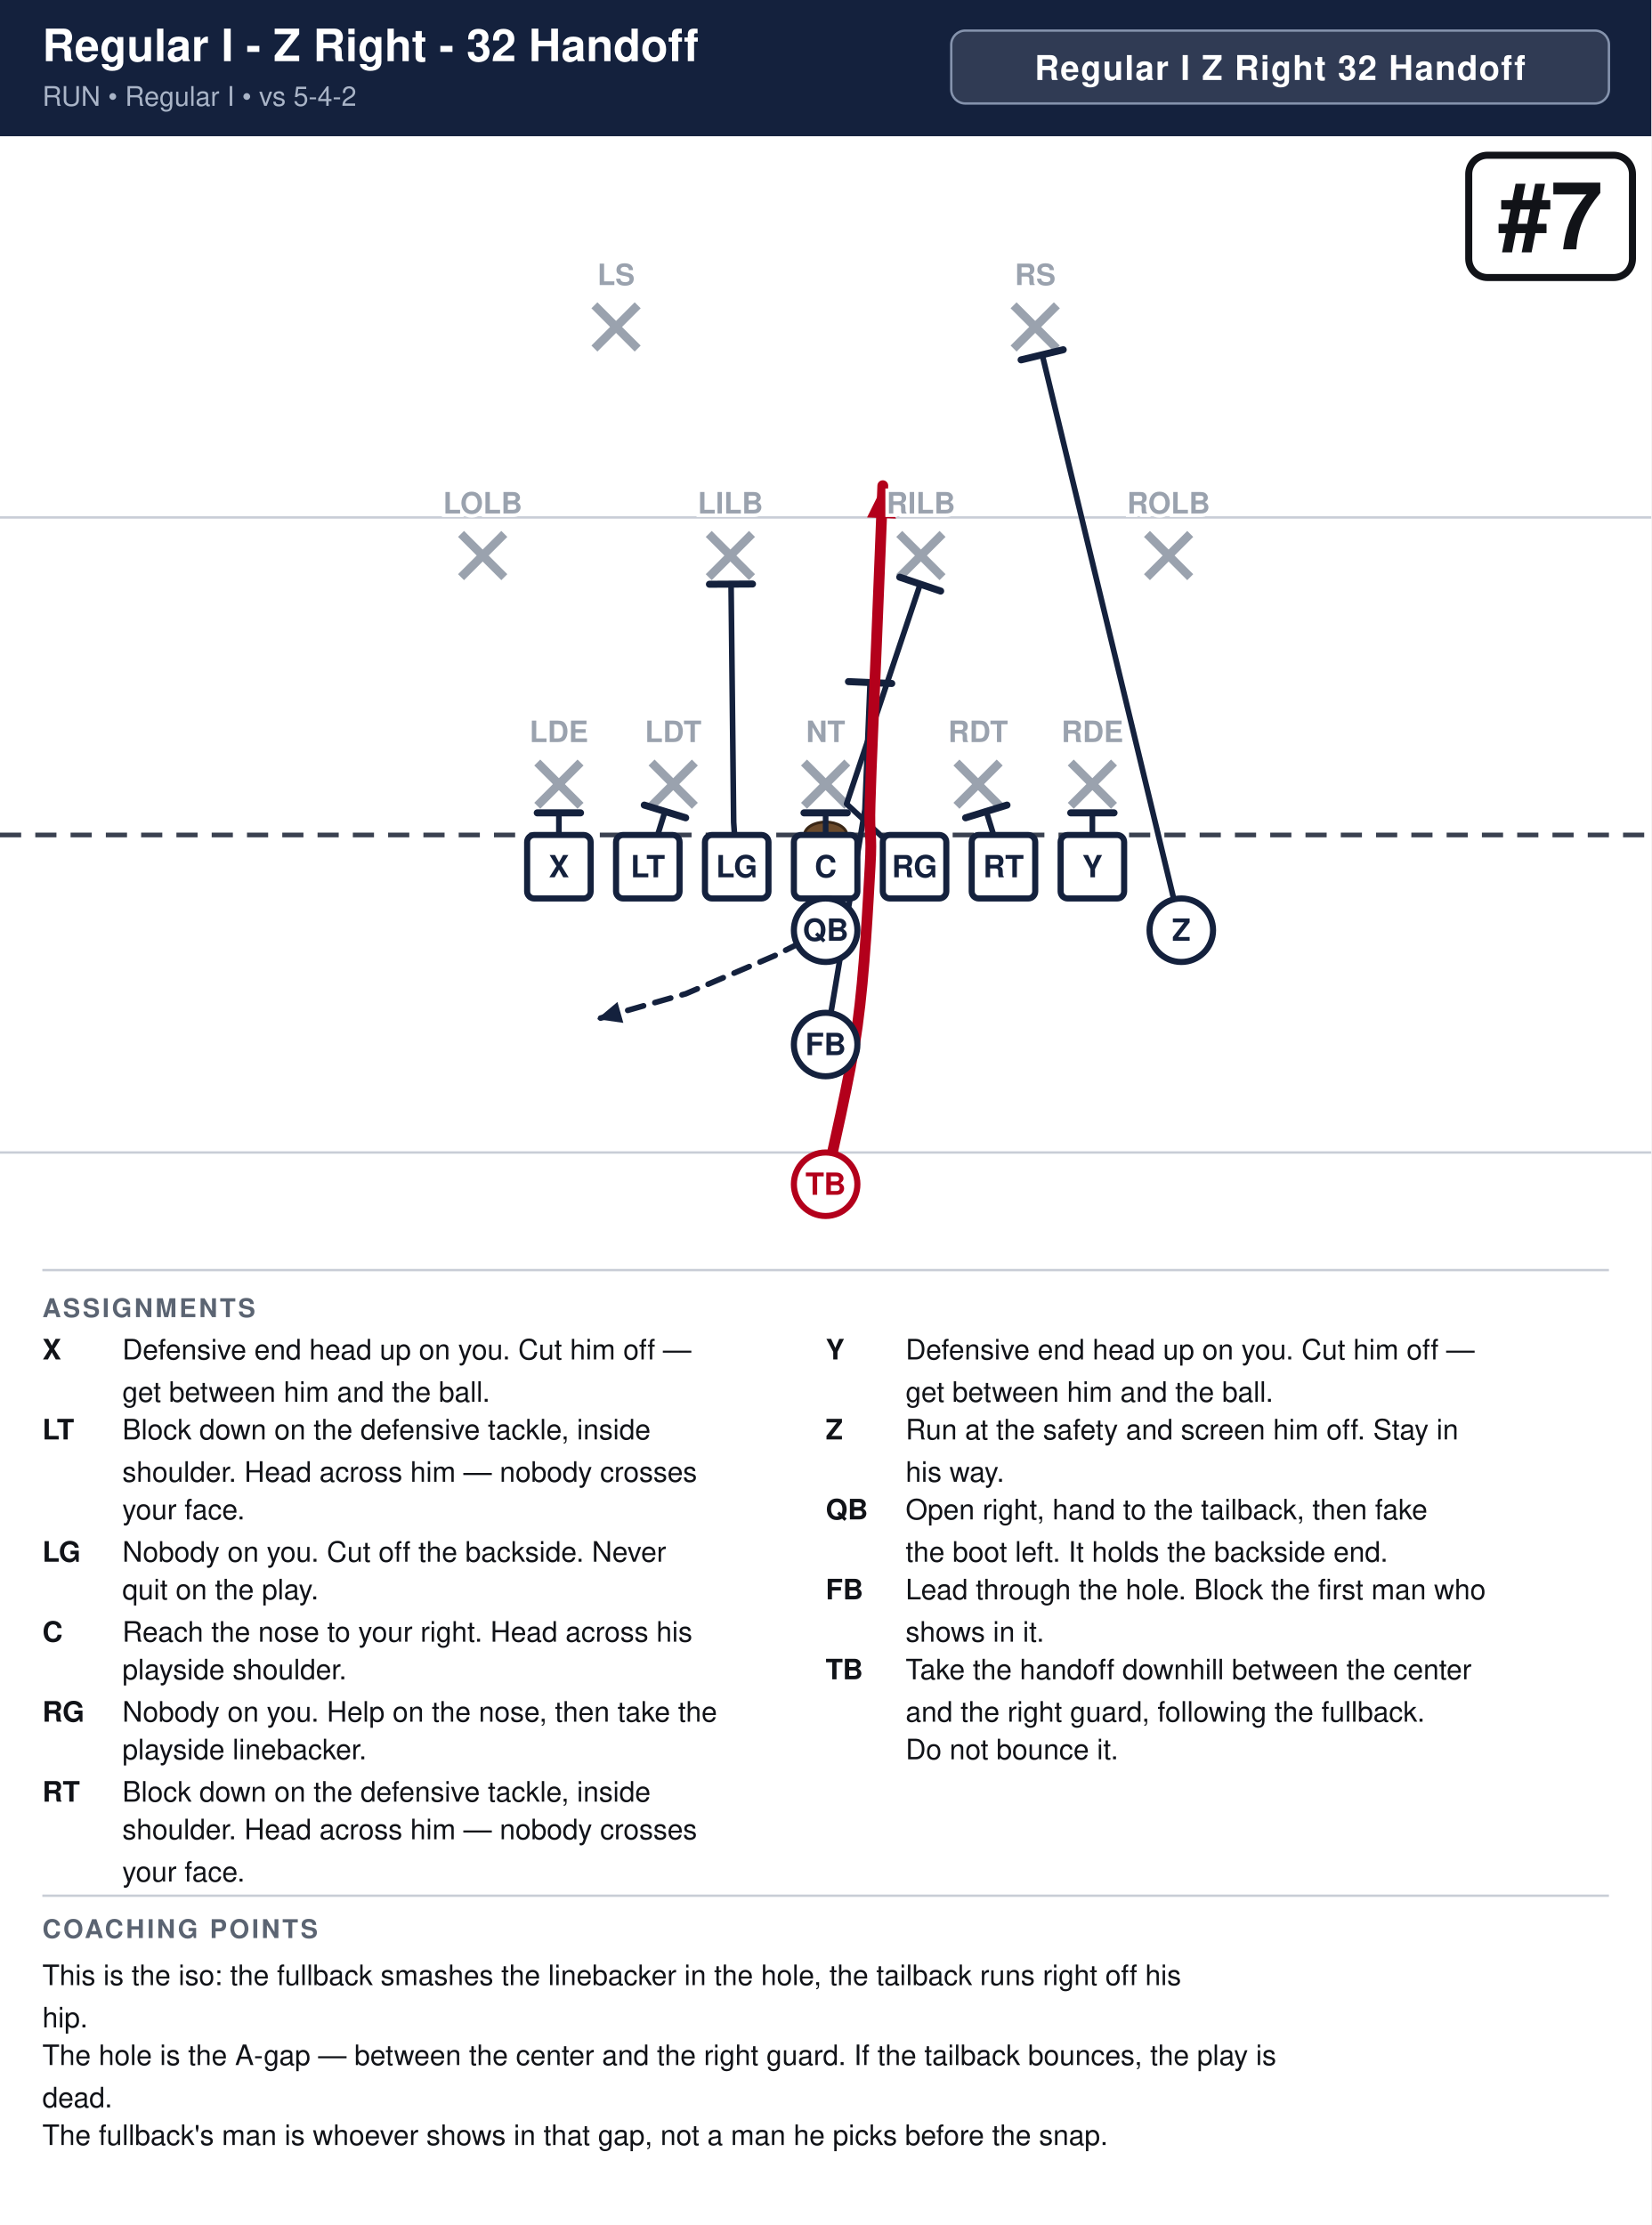
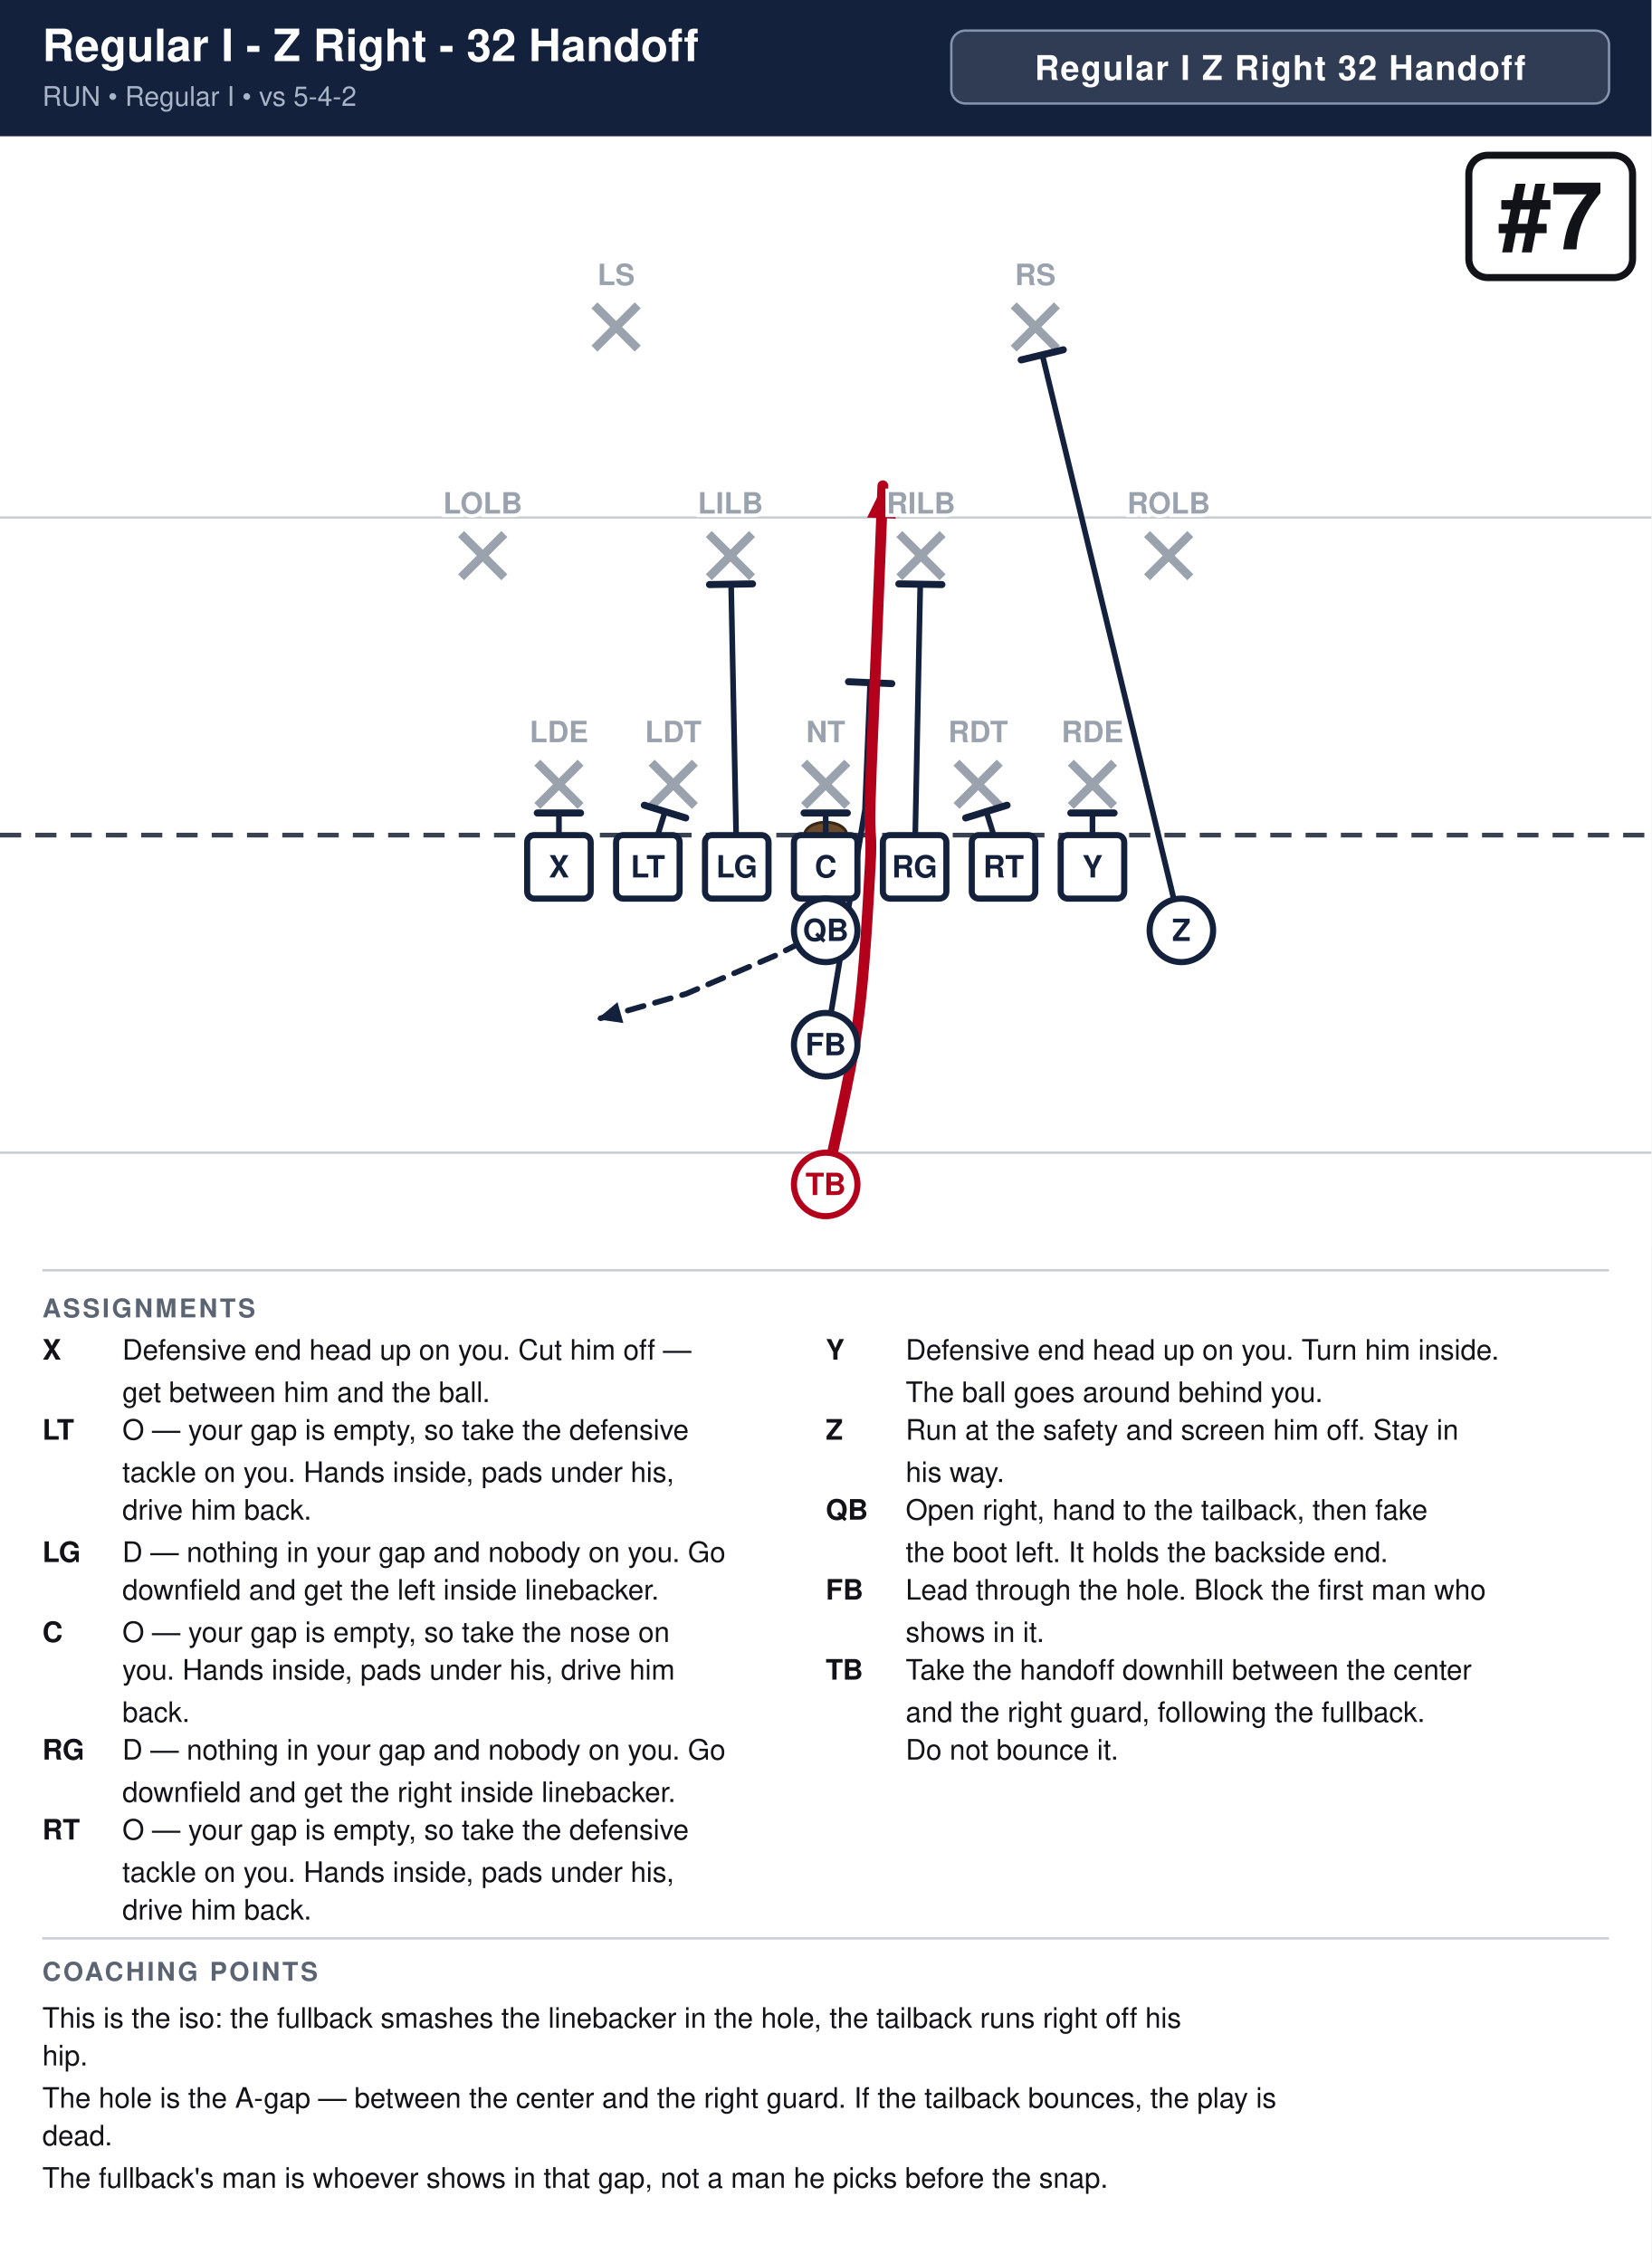
- <svg xmlns="http://www.w3.org/2000/svg" width="702" height="946" viewBox="0 0 702 946" font-family="Segoe UI, Helvetica, Arial, sans-serif">
+ <svg xmlns="http://www.w3.org/2000/svg" width="702" height="962" viewBox="0 0 702 962" font-family="Segoe UI, Helvetica, Arial, sans-serif">
  <rect width="100%" height="100%" fill="#ffffff" />
  <rect x="0" y="0" width="702" height="58" fill="#14213d" />
  <text x="18" y="26" font-size="19.0" font-weight="700" fill="#ffffff">Regular I - Z Right - 32 Handoff</text>
  <text x="18" y="45" font-size="11.5" fill="#a9b4c7">RUN  •  Regular I  •  vs 5-4-2</text>
  <rect x="404.4" y="13" width="279.6" height="31" rx="6" fill="#ffffff" fill-opacity="0.12" stroke="#8593ad" stroke-width="1" />
  <text x="544.2" y="34" text-anchor="middle" font-size="14.5" font-weight="700" fill="#ffffff" letter-spacing="0.5">Regular I Z Right 32 Handoff</text>
  <clipPath id="fieldclip">
    <rect x="0" y="58" width="702" height="472" />
  </clipPath>
  <g clip-path="url(#fieldclip)">
    <g transform="translate(-0.0,31.0)">
      <rect x="0" y="0" width="702" height="513" fill="#ffffff" />
      <line x1="0" y1="459.0" x2="702" y2="459.0" stroke="#c8cdd6" stroke-width="1" />
      <line x1="0" y1="189.0" x2="702" y2="189.0" stroke="#c8cdd6" stroke-width="1" />
      <line x1="0" y1="324.0" x2="702" y2="324.0" stroke="#3a4150" stroke-width="2" stroke-dasharray="9 6" />
      <ellipse cx="351.0" cy="324.0" rx="9" ry="5.5" fill="#6b4a2b" stroke="#3a2716" stroke-width="1.2" />
      <line x1="228.4" y1="293.2" x2="246.8" y2="311.6" stroke="#9aa2ae" stroke-width="3.6" />
      <line x1="246.8" y1="293.2" x2="228.4" y2="311.6" stroke="#9aa2ae" stroke-width="3.6" />
      <line x1="277.0" y1="293.2" x2="295.4" y2="311.6" stroke="#9aa2ae" stroke-width="3.6" />
      <line x1="295.4" y1="293.2" x2="277.0" y2="311.6" stroke="#9aa2ae" stroke-width="3.6" />
      <line x1="341.8" y1="293.2" x2="360.2" y2="311.6" stroke="#9aa2ae" stroke-width="3.6" />
      <line x1="360.2" y1="293.2" x2="341.8" y2="311.6" stroke="#9aa2ae" stroke-width="3.6" />
      <line x1="406.6" y1="293.2" x2="425.0" y2="311.6" stroke="#9aa2ae" stroke-width="3.6" />
      <line x1="425.0" y1="293.2" x2="406.6" y2="311.6" stroke="#9aa2ae" stroke-width="3.6" />
      <line x1="455.2" y1="293.2" x2="473.6" y2="311.6" stroke="#9aa2ae" stroke-width="3.6" />
      <line x1="473.6" y1="293.2" x2="455.2" y2="311.6" stroke="#9aa2ae" stroke-width="3.6" />
      <line x1="196.0" y1="196.0" x2="214.4" y2="214.4" stroke="#9aa2ae" stroke-width="3.6" />
      <line x1="214.4" y1="196.0" x2="196.0" y2="214.4" stroke="#9aa2ae" stroke-width="3.6" />
      <line x1="301.3" y1="196.0" x2="319.7" y2="214.4" stroke="#9aa2ae" stroke-width="3.6" />
      <line x1="319.7" y1="196.0" x2="301.3" y2="214.4" stroke="#9aa2ae" stroke-width="3.6" />
      <line x1="382.3" y1="196.0" x2="400.7" y2="214.4" stroke="#9aa2ae" stroke-width="3.6" />
      <line x1="400.7" y1="196.0" x2="382.3" y2="214.4" stroke="#9aa2ae" stroke-width="3.6" />
      <line x1="487.6" y1="196.0" x2="506.0" y2="214.4" stroke="#9aa2ae" stroke-width="3.6" />
      <line x1="506.0" y1="196.0" x2="487.6" y2="214.4" stroke="#9aa2ae" stroke-width="3.6" />
      <line x1="252.7" y1="98.8" x2="271.1" y2="117.2" stroke="#9aa2ae" stroke-width="3.6" />
      <line x1="271.1" y1="98.8" x2="252.7" y2="117.2" stroke="#9aa2ae" stroke-width="3.6" />
      <line x1="430.9" y1="98.8" x2="449.3" y2="117.2" stroke="#9aa2ae" stroke-width="3.6" />
      <line x1="449.3" y1="98.8" x2="430.9" y2="117.2" stroke="#9aa2ae" stroke-width="3.6" />
      <path d="M237.6,337.5 L237.6,314.6" fill="none" stroke="#14213d" stroke-width="2.4" stroke-linecap="round" stroke-linejoin="round" />
      <line x1="228.4" y1="314.6" x2="246.8" y2="314.6" stroke="#14213d" stroke-width="3.0" stroke-linecap="round" />
      <path d="M275.4,337.5 L282.7,314.0" fill="none" stroke="#14213d" stroke-width="2.4" stroke-linecap="round" stroke-linejoin="round" />
      <line x1="273.9" y1="311.3" x2="291.5" y2="316.7" stroke="#14213d" stroke-width="3.0" stroke-linecap="round" />
-       <path d="M313.2,337.5 L311.9,318.6 L310.8,217.4" fill="none" stroke="#14213d" stroke-width="2.4" stroke-linecap="round" stroke-linejoin="round" />
-       <line x1="301.6" y1="217.4" x2="319.9" y2="217.3" stroke="#14213d" stroke-width="3.0" stroke-linecap="round" />
+       <path d="M313.2,337.5 L310.8,217.4" fill="none" stroke="#14213d" stroke-width="2.4" stroke-linecap="round" stroke-linejoin="round" />
+       <line x1="301.6" y1="217.5" x2="319.9" y2="217.2" stroke="#14213d" stroke-width="3.0" stroke-linecap="round" />
      <path d="M351.0,337.5 L351.0,314.6" fill="none" stroke="#14213d" stroke-width="2.4" stroke-linecap="round" stroke-linejoin="round" />
      <line x1="341.8" y1="314.6" x2="360.2" y2="314.6" stroke="#14213d" stroke-width="3.0" stroke-linecap="round" />
-       <path d="M388.8,337.5 L359.9,310.8 L391.2,217.4" fill="none" stroke="#14213d" stroke-width="2.4" stroke-linecap="round" stroke-linejoin="round" />
-       <line x1="382.5" y1="214.4" x2="399.9" y2="220.3" stroke="#14213d" stroke-width="3.0" stroke-linecap="round" />
+       <path d="M388.8,337.5 L391.2,217.4" fill="none" stroke="#14213d" stroke-width="2.4" stroke-linecap="round" stroke-linejoin="round" />
+       <line x1="382.1" y1="217.2" x2="400.4" y2="217.5" stroke="#14213d" stroke-width="3.0" stroke-linecap="round" />
      <path d="M426.6,337.5 L419.3,314.0" fill="none" stroke="#14213d" stroke-width="2.4" stroke-linecap="round" stroke-linejoin="round" />
      <line x1="410.5" y1="316.7" x2="428.1" y2="311.3" stroke="#14213d" stroke-width="3.0" stroke-linecap="round" />
      <path d="M464.4,337.5 L464.4,314.6" fill="none" stroke="#14213d" stroke-width="2.4" stroke-linecap="round" stroke-linejoin="round" />
      <line x1="455.2" y1="314.6" x2="473.6" y2="314.6" stroke="#14213d" stroke-width="3.0" stroke-linecap="round" />
      <path d="M502.2,364.5 L443.1,119.9" fill="none" stroke="#14213d" stroke-width="2.4" stroke-linecap="round" stroke-linejoin="round" />
      <line x1="434.1" y1="122.0" x2="452.0" y2="117.7" stroke="#14213d" stroke-width="3.0" stroke-linecap="round" />
      <path d="M351.0,364.5 L329.4,375.3 L291.6,391.5 L253.8,402.3" fill="none" stroke="#14213d" stroke-width="2.4" stroke-linecap="round" stroke-linejoin="round" stroke-dasharray="7 5" />
      <polygon points="253.8,402.3 262.5,395.0 265.0,403.9" fill="#14213d" />
      <path d="M351.0,413.1 L367.7,313.2 L369.9,259.2" fill="none" stroke="#14213d" stroke-width="2.4" stroke-linecap="round" stroke-linejoin="round" />
      <line x1="360.7" y1="258.8" x2="379.1" y2="259.6" stroke="#14213d" stroke-width="3.0" stroke-linecap="round" />
      <path d="M351.0,472.5 C353.2,461.2 361.4,427.5 364.5,405.0 C367.6,382.5 369.0,353.2 369.9,337.5 C370.8,321.8 369.4,326.2 369.9,310.5 C370.3,294.8 371.7,265.5 372.6,243.0 C373.5,220.5 374.9,186.8 375.3,175.5" fill="none" stroke="#b3001b" stroke-width="4.6" stroke-linecap="round" stroke-linejoin="round" />
      <polygon points="375.3,175.5 380.9,189.5 368.6,189.0" fill="#b3001b" />
      <rect x="224.1" y="324.0" width="27.0" height="27.0" rx="3" fill="#ffffff" stroke="#14213d" stroke-width="2.6" />
      <text x="237.6" y="342.0" text-anchor="middle" font-size="13" font-weight="700" fill="#14213d">X</text>
      <rect x="261.9" y="324.0" width="27.0" height="27.0" rx="3" fill="#ffffff" stroke="#14213d" stroke-width="2.6" />
      <text x="275.4" y="342.0" text-anchor="middle" font-size="13" font-weight="700" fill="#14213d">LT</text>
      <rect x="299.7" y="324.0" width="27.0" height="27.0" rx="3" fill="#ffffff" stroke="#14213d" stroke-width="2.6" />
      <text x="313.2" y="342.0" text-anchor="middle" font-size="13" font-weight="700" fill="#14213d">LG</text>
      <rect x="337.5" y="324.0" width="27.0" height="27.0" rx="3" fill="#ffffff" stroke="#14213d" stroke-width="2.6" />
      <text x="351.0" y="342.0" text-anchor="middle" font-size="13" font-weight="700" fill="#14213d">C</text>
      <rect x="375.3" y="324.0" width="27.0" height="27.0" rx="3" fill="#ffffff" stroke="#14213d" stroke-width="2.6" />
      <text x="388.8" y="342.0" text-anchor="middle" font-size="13" font-weight="700" fill="#14213d">RG</text>
      <rect x="413.1" y="324.0" width="27.0" height="27.0" rx="3" fill="#ffffff" stroke="#14213d" stroke-width="2.6" />
      <text x="426.6" y="342.0" text-anchor="middle" font-size="13" font-weight="700" fill="#14213d">RT</text>
      <rect x="450.9" y="324.0" width="27.0" height="27.0" rx="3" fill="#ffffff" stroke="#14213d" stroke-width="2.6" />
      <text x="464.4" y="342.0" text-anchor="middle" font-size="13" font-weight="700" fill="#14213d">Y</text>
      <circle cx="502.2" cy="364.5" r="13.5" fill="#ffffff" stroke="#14213d" stroke-width="2.6" />
      <text x="502.2" y="369.0" text-anchor="middle" font-size="13" font-weight="700" fill="#14213d">Z</text>
      <circle cx="351.0" cy="364.5" r="13.5" fill="#ffffff" stroke="#14213d" stroke-width="2.6" />
      <text x="351.0" y="369.0" text-anchor="middle" font-size="13" font-weight="700" fill="#14213d">QB</text>
      <circle cx="351.0" cy="413.1" r="13.5" fill="#ffffff" stroke="#14213d" stroke-width="2.6" />
      <text x="351.0" y="417.6" text-anchor="middle" font-size="13" font-weight="700" fill="#14213d">FB</text>
      <circle cx="351.0" cy="472.5" r="13.5" fill="#ffffff" stroke="#b3001b" stroke-width="2.6" />
      <text x="351.0" y="477.0" text-anchor="middle" font-size="13" font-weight="700" fill="#b3001b">TB</text>
      <text x="237.6" y="284.5" text-anchor="middle" font-size="12.5" fill="#9aa2ae" font-weight="600" stroke="#fff" stroke-width="3" paint-order="stroke">LDE</text>
      <text x="286.2" y="284.5" text-anchor="middle" font-size="12.5" fill="#9aa2ae" font-weight="600" stroke="#fff" stroke-width="3" paint-order="stroke">LDT</text>
      <text x="351.0" y="284.5" text-anchor="middle" font-size="12.5" fill="#9aa2ae" font-weight="600" stroke="#fff" stroke-width="3" paint-order="stroke">NT</text>
      <text x="415.8" y="284.5" text-anchor="middle" font-size="12.5" fill="#9aa2ae" font-weight="600" stroke="#fff" stroke-width="3" paint-order="stroke">RDT</text>
      <text x="464.4" y="284.5" text-anchor="middle" font-size="12.5" fill="#9aa2ae" font-weight="600" stroke="#fff" stroke-width="3" paint-order="stroke">RDE</text>
      <text x="205.2" y="187.3" text-anchor="middle" font-size="12.5" fill="#9aa2ae" font-weight="600" stroke="#fff" stroke-width="3" paint-order="stroke">LOLB</text>
      <text x="310.5" y="187.3" text-anchor="middle" font-size="12.5" fill="#9aa2ae" font-weight="600" stroke="#fff" stroke-width="3" paint-order="stroke">LILB</text>
      <text x="391.5" y="187.3" text-anchor="middle" font-size="12.5" fill="#9aa2ae" font-weight="600" stroke="#fff" stroke-width="3" paint-order="stroke">RILB</text>
      <text x="496.8" y="187.3" text-anchor="middle" font-size="12.5" fill="#9aa2ae" font-weight="600" stroke="#fff" stroke-width="3" paint-order="stroke">ROLB</text>
      <text x="261.9" y="90.2" text-anchor="middle" font-size="12.5" fill="#9aa2ae" font-weight="600" stroke="#fff" stroke-width="3" paint-order="stroke">LS</text>
      <text x="440.1" y="90.2" text-anchor="middle" font-size="12.5" fill="#9aa2ae" font-weight="600" stroke="#fff" stroke-width="3" paint-order="stroke">RS</text>
      <rect x="624.4" y="35.0" width="69.6" height="52.0" rx="8" fill="#ffffff" stroke="#111318" stroke-width="3" />
      <text x="659.2" y="75.0" text-anchor="middle" font-size="40" font-weight="800" fill="#111318">#7</text>
    </g>
  </g>
  <line x1="18" y1="540" x2="684" y2="540" stroke="#c8cdd6" stroke-width="1" />
  <text x="18" y="560" font-size="11" font-weight="700" fill="#5b6472" letter-spacing="1">ASSIGNMENTS</text>
  <text x="18" y="578" font-size="12" font-weight="700" fill="#111318">X</text>
  <text x="52" y="578" font-size="12" fill="#111318">Defensive end head up on you. Cut him off —</text>
  <text x="52" y="596" font-size="12" fill="#111318">get between him and the ball.</text>
  <text x="18" y="612" font-size="12" font-weight="700" fill="#111318">LT</text>
-   <text x="52" y="612" font-size="12" fill="#111318">Block down on the defensive tackle, inside</text>
-   <text x="52" y="630" font-size="12" fill="#111318">shoulder. Head across him — nobody crosses</text>
-   <text x="52" y="646" font-size="12" fill="#111318">your face.</text>
+   <text x="52" y="612" font-size="12" fill="#111318">O — your gap is empty, so take the defensive</text>
+   <text x="52" y="630" font-size="12" fill="#111318">tackle on you. Hands inside, pads under his,</text>
+   <text x="52" y="646" font-size="12" fill="#111318">drive him back.</text>
  <text x="18" y="664" font-size="12" font-weight="700" fill="#111318">LG</text>
-   <text x="52" y="664" font-size="12" fill="#111318">Nobody on you. Cut off the backside. Never</text>
-   <text x="52" y="680" font-size="12" fill="#111318">quit on the play.</text>
+   <text x="52" y="664" font-size="12" fill="#111318">D — nothing in your gap and nobody on you. Go</text>
+   <text x="52" y="680" font-size="12" fill="#111318">downfield and get the left inside linebacker.</text>
  <text x="18" y="698" font-size="12" font-weight="700" fill="#111318">C</text>
-   <text x="52" y="698" font-size="12" fill="#111318">Reach the nose to your right. Head across his</text>
-   <text x="52" y="714" font-size="12" fill="#111318">playside shoulder.</text>
-   <text x="18" y="732" font-size="12" font-weight="700" fill="#111318">RG</text>
-   <text x="52" y="732" font-size="12" fill="#111318">Nobody on you. Help on the nose, then take the</text>
-   <text x="52" y="748" font-size="12" fill="#111318">playside linebacker.</text>
-   <text x="18" y="766" font-size="12" font-weight="700" fill="#111318">RT</text>
-   <text x="52" y="766" font-size="12" fill="#111318">Block down on the defensive tackle, inside</text>
-   <text x="52" y="782" font-size="12" fill="#111318">shoulder. Head across him — nobody crosses</text>
-   <text x="52" y="800" font-size="12" fill="#111318">your face.</text>
+   <text x="52" y="698" font-size="12" fill="#111318">O — your gap is empty, so take the nose on</text>
+   <text x="52" y="714" font-size="12" fill="#111318">you. Hands inside, pads under his, drive him</text>
+   <text x="52" y="732" font-size="12" fill="#111318">back.</text>
+   <text x="18" y="748" font-size="12" font-weight="700" fill="#111318">RG</text>
+   <text x="52" y="748" font-size="12" fill="#111318">D — nothing in your gap and nobody on you. Go</text>
+   <text x="52" y="766" font-size="12" fill="#111318">downfield and get the right inside linebacker.</text>
+   <text x="18" y="782" font-size="12" font-weight="700" fill="#111318">RT</text>
+   <text x="52" y="782" font-size="12" fill="#111318">O — your gap is empty, so take the defensive</text>
+   <text x="52" y="800" font-size="12" fill="#111318">tackle on you. Hands inside, pads under his,</text>
+   <text x="52" y="816" font-size="12" fill="#111318">drive him back.</text>
  <text x="351" y="578" font-size="12" font-weight="700" fill="#111318">Y</text>
-   <text x="385" y="578" font-size="12" fill="#111318">Defensive end head up on you. Cut him off —</text>
-   <text x="385" y="596" font-size="12" fill="#111318">get between him and the ball.</text>
+   <text x="385" y="578" font-size="12" fill="#111318">Defensive end head up on you. Turn him inside.</text>
+   <text x="385" y="596" font-size="12" fill="#111318">The ball goes around behind you.</text>
  <text x="351" y="612" font-size="12" font-weight="700" fill="#111318">Z</text>
  <text x="385" y="612" font-size="12" fill="#111318">Run at the safety and screen him off. Stay in</text>
  <text x="385" y="630" font-size="12" fill="#111318">his way.</text>
  <text x="351" y="646" font-size="12" font-weight="700" fill="#111318">QB</text>
  <text x="385" y="646" font-size="12" fill="#111318">Open right, hand to the tailback, then fake</text>
  <text x="385" y="664" font-size="12" fill="#111318">the boot left. It holds the backside end.</text>
  <text x="351" y="680" font-size="12" font-weight="700" fill="#111318">FB</text>
  <text x="385" y="680" font-size="12" fill="#111318">Lead through the hole. Block the first man who</text>
  <text x="385" y="698" font-size="12" fill="#111318">shows in it.</text>
  <text x="351" y="714" font-size="12" font-weight="700" fill="#111318">TB</text>
  <text x="385" y="714" font-size="12" fill="#111318">Take the handoff downhill between the center</text>
  <text x="385" y="732" font-size="12" fill="#111318">and the right guard, following the fullback.</text>
  <text x="385" y="748" font-size="12" fill="#111318">Do not bounce it.</text>
-   <line x1="18" y1="806" x2="684" y2="806" stroke="#c8cdd6" stroke-width="1" />
-   <text x="18" y="824" font-size="11" font-weight="700" fill="#5b6472" letter-spacing="1">COACHING POINTS</text>
-   <text x="18" y="844" font-size="12" fill="#111318">This is the iso: the fullback smashes the linebacker in the hole, the tailback runs right off his</text>
-   <text x="18" y="862" font-size="12" fill="#111318">hip.</text>
-   <text x="18" y="878" font-size="12" fill="#111318">The hole is the A-gap — between the center and the right guard. If the tailback bounces, the play is</text>
-   <text x="18" y="896" font-size="12" fill="#111318">dead.</text>
-   <text x="18" y="912" font-size="12" fill="#111318">The fullback's man is whoever shows in that gap, not a man he picks before the snap.</text>
+   <line x1="18" y1="824" x2="684" y2="824" stroke="#c8cdd6" stroke-width="1" />
+   <text x="18" y="842" font-size="11" font-weight="700" fill="#5b6472" letter-spacing="1">COACHING POINTS</text>
+   <text x="18" y="862" font-size="12" fill="#111318">This is the iso: the fullback smashes the linebacker in the hole, the tailback runs right off his</text>
+   <text x="18" y="878" font-size="12" fill="#111318">hip.</text>
+   <text x="18" y="896" font-size="12" fill="#111318">The hole is the A-gap — between the center and the right guard. If the tailback bounces, the play is</text>
+   <text x="18" y="912" font-size="12" fill="#111318">dead.</text>
+   <text x="18" y="930" font-size="12" fill="#111318">The fullback's man is whoever shows in that gap, not a man he picks before the snap.</text>
</svg>
